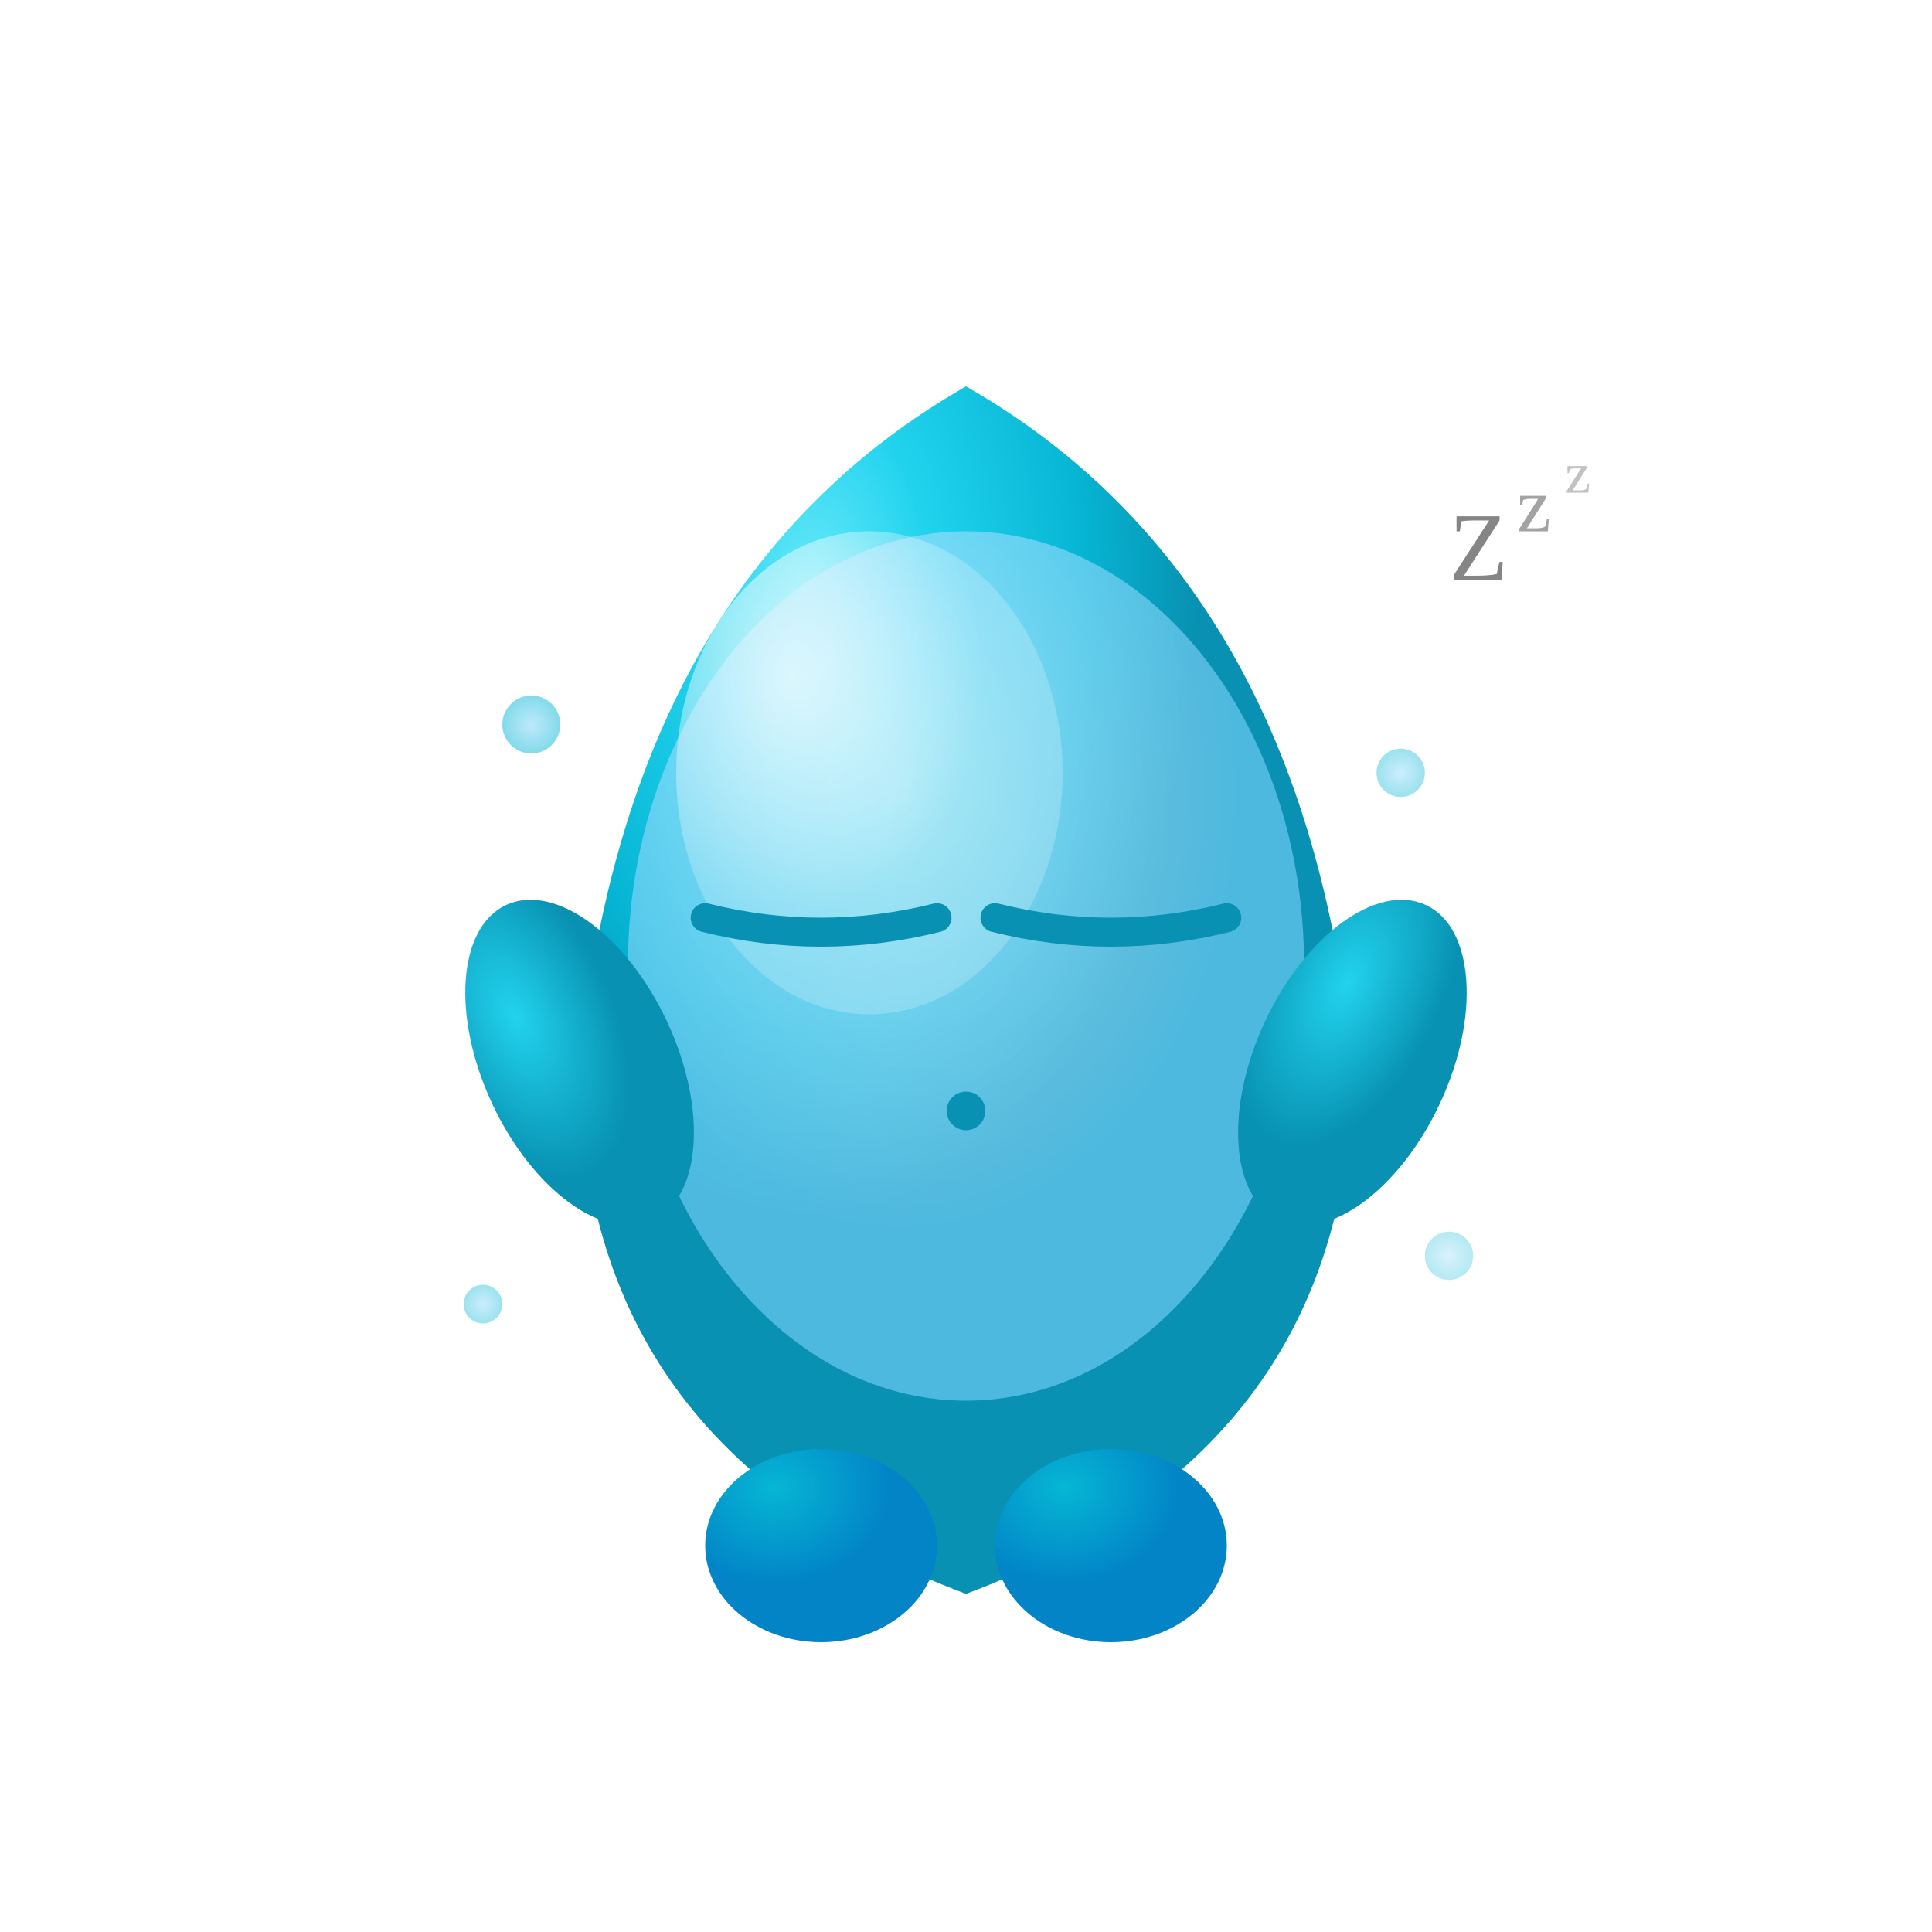
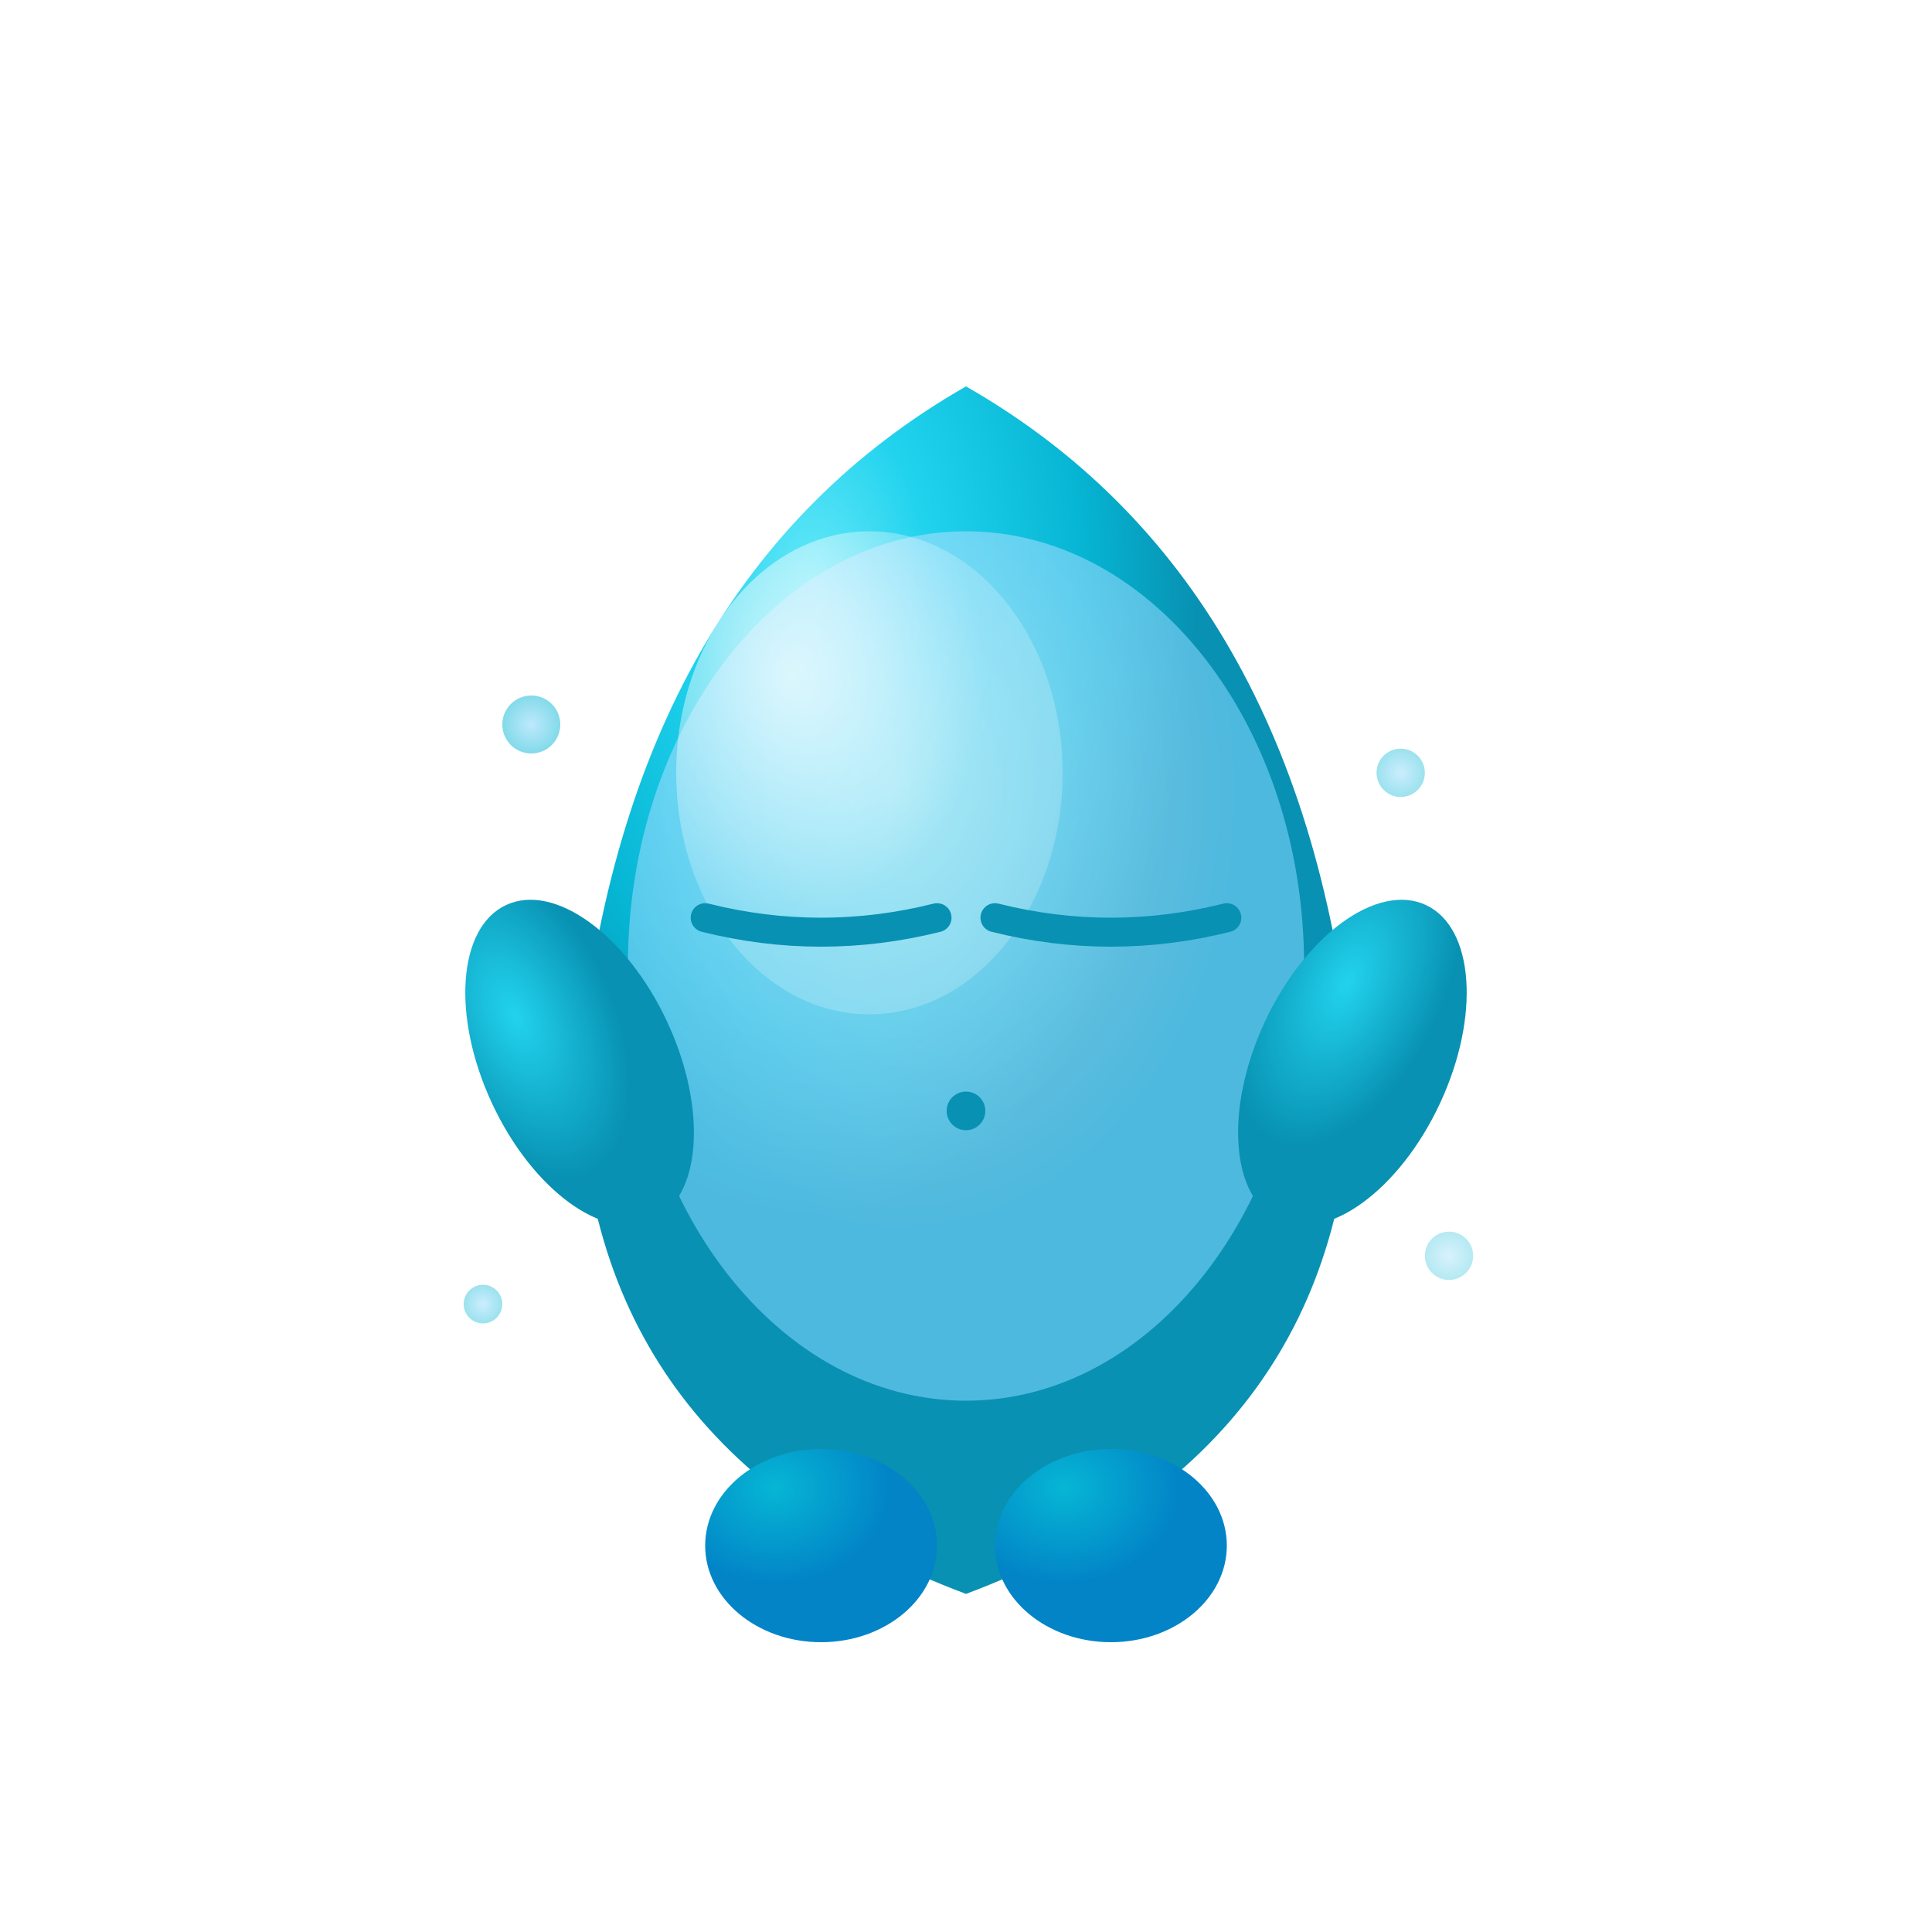
<svg xmlns="http://www.w3.org/2000/svg" viewBox="0 0 200 200">
  <defs>
    <radialGradient id="droppiBody" cx="0.3" cy="0.2">
      <stop offset="0%" style="stop-color:#67e8f9;stop-opacity:1" />
      <stop offset="30%" style="stop-color:#22d3ee;stop-opacity:1" />
      <stop offset="70%" style="stop-color:#06b6d4;stop-opacity:1" />
      <stop offset="100%" style="stop-color:#0891b2;stop-opacity:1" />
    </radialGradient>
    <radialGradient id="droppiInner" cx="0.4" cy="0.3">
      <stop offset="0%" style="stop-color:#e0f2fe;stop-opacity:1" />
      <stop offset="100%" style="stop-color:#7dd3fc;stop-opacity:1" />
    </radialGradient>
    <radialGradient id="droppiHighlight" cx="0.3" cy="0.3">
      <stop offset="0%" style="stop-color:#ffffff;stop-opacity:1" />
      <stop offset="100%" style="stop-color:rgba(255,255,255,0.3);stop-opacity:1" />
    </radialGradient>
    <radialGradient id="droppiArm" cx="0.3" cy="0.3">
      <stop offset="0%" style="stop-color:#22d3ee;stop-opacity:1" />
      <stop offset="100%" style="stop-color:#0891b2;stop-opacity:1" />
    </radialGradient>
    <radialGradient id="droppiLeg" cx="0.3" cy="0.2">
      <stop offset="0%" style="stop-color:#06b6d4;stop-opacity:1" />
      <stop offset="100%" style="stop-color:#0284c7;stop-opacity:1" />
    </radialGradient>
    <radialGradient id="droppiDroplet" cx="0.5" cy="0.5">
      <stop offset="0%" style="stop-color:#7dd3fc;stop-opacity:1" />
      <stop offset="100%" style="stop-color:#06b6d4;stop-opacity:1" />
    </radialGradient>
  </defs>
  <path d="M 100 40 Q 100 30 100 40 Q 135 60 140 110 Q 140 150 100 165 Q 60 150 60 110 Q 65 60 100 40" fill="url(#droppiBody)" />
  <ellipse cx="100" cy="100" rx="35" ry="45" fill="url(#droppiInner)" opacity="0.6" />
  <ellipse cx="90" cy="80" rx="20" ry="25" fill="url(#droppiHighlight)" opacity="0.7" />
  <path d="M 73 95 Q 85 98 97 95" stroke="#0891b2" stroke-width="3" fill="none" stroke-linecap="round" />
  <path d="M 103 95 Q 115 98 127 95" stroke="#0891b2" stroke-width="3" fill="none" stroke-linecap="round" />
  <circle cx="100" cy="115" r="2" fill="#0891b2" />
  <ellipse cx="60" cy="110" rx="10" ry="18" fill="url(#droppiArm)" transform="rotate(-25 60 110)" />
  <ellipse cx="140" cy="110" rx="10" ry="18" fill="url(#droppiArm)" transform="rotate(25 140 110)" />
  <ellipse cx="85" cy="160" rx="12" ry="10" fill="url(#droppiLeg)" />
  <ellipse cx="115" cy="160" rx="12" ry="10" fill="url(#droppiLeg)" />
  <g transform="translate(100 110)">
    <g>
      <animateTransform attributeName="transform" type="rotate" from="0" to="360" dur="12s" repeatCount="indefinite" />
      <circle cx="-45" cy="-35" r="3" fill="url(#droppiDroplet)" opacity="0.5" />
    </g>
  </g>
  <g transform="translate(100 110)">
    <g>
      <animateTransform attributeName="transform" type="rotate" from="0" to="-360" dur="15s" repeatCount="indefinite" />
      <circle cx="45" cy="-30" r="2.5" fill="url(#droppiDroplet)" opacity="0.4" />
    </g>
  </g>
  <g transform="translate(100 110)">
    <g>
      <animateTransform attributeName="transform" type="rotate" from="0" to="360" dur="10s" repeatCount="indefinite" />
      <circle cx="-50" cy="25" r="2" fill="url(#droppiDroplet)" opacity="0.4" />
    </g>
  </g>
  <g transform="translate(100 110)">
    <g>
      <animateTransform attributeName="transform" type="rotate" from="0" to="-360" dur="18s" repeatCount="indefinite" />
      <circle cx="50" cy="20" r="2.5" fill="url(#droppiDroplet)" opacity="0.3" />
    </g>
  </g>
-   <text x="150" y="60" font-size="10" fill="#666" opacity="0.8">Z</text>
-   <text x="157" y="55" font-size="8" fill="#666" opacity="0.6">z</text>
-   <text x="162" y="51" font-size="6" fill="#666" opacity="0.4">z</text>
</svg>
